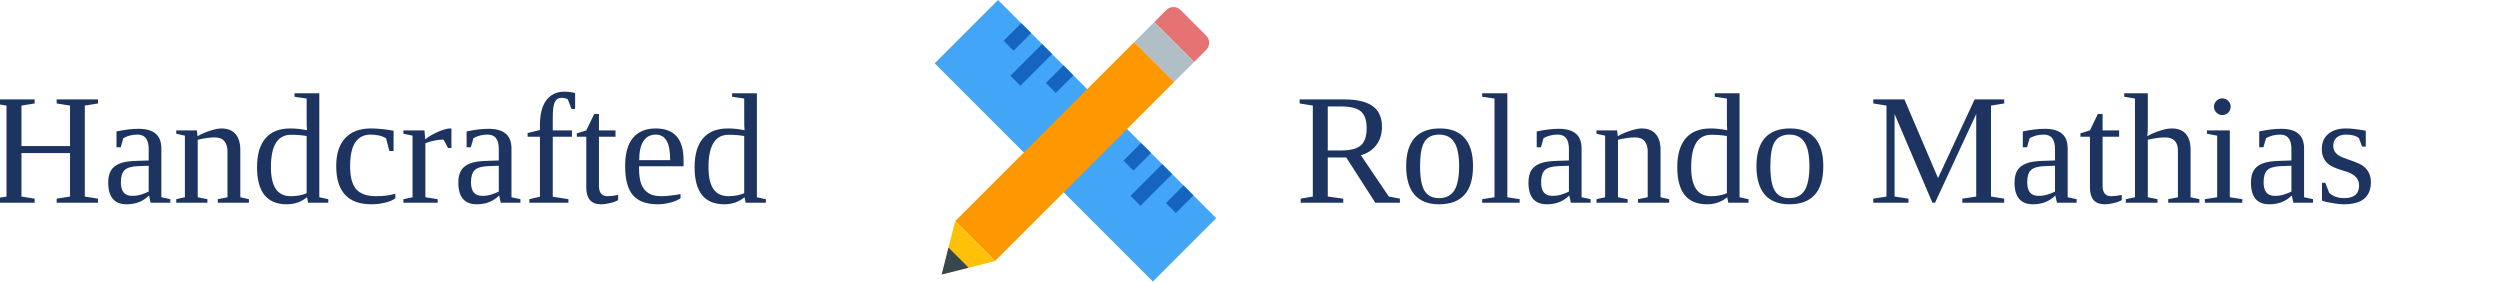
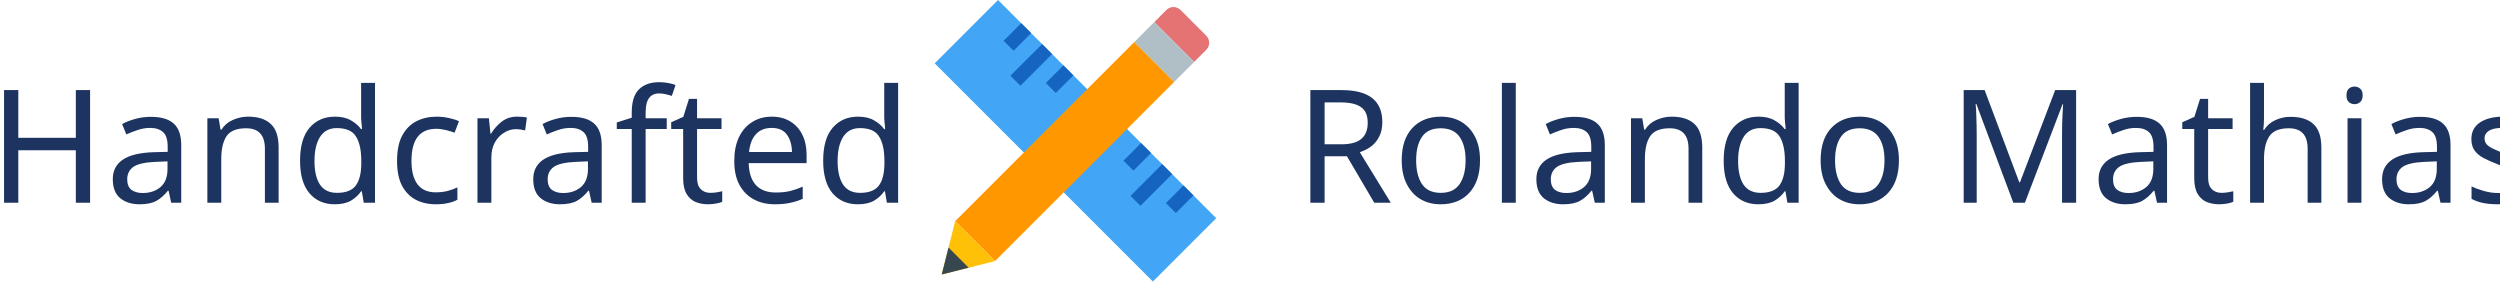
<svg xmlns="http://www.w3.org/2000/svg" width="222px" height="25px" viewBox="0 0 222 25" version="1.1">
  <defs />
  <g id="Page-1" stroke="none" stroke-width="1" fill="none" fill-rule="evenodd">
    <g id="about-wide" transform="translate(-610, -5137)">
      <g id="Group" transform="translate(609, 5137)">
        <g id="footer/handcrafted">
-           <text id="Handcrafted" font-family=".AppleSystemUIFont" font-size="14" font-weight="normal" fill="#1D3461">
+           <text id="Handcrafted" font-family="Fira" font-size="14" font-weight="normal" fill="#1D3461">
            <tspan x="0" y="18">Handcrafted</tspan>
          </text>
-           <text id="Rolando-Mathias" font-family=".AppleSystemUIFont" font-size="14" font-weight="normal" fill="#1D3461">
+           <text id="Rolando-Mathias" font-family="Fira" font-size="14" font-weight="normal" fill="#1D3461">
            <tspan x="116" y="18">Rolando Mathias</tspan>
          </text>
          <g id="icon/handcrafted" transform="translate(84, 0)" stroke-width="1" fill-rule="evenodd">
            <g id="Design-icon">
              <rect id="Rectangle-path" fill="#42A5F5" fill-rule="nonzero" transform="translate(12.50003, 12.50022) rotate(-45) translate(-12.50003, -12.50022) " x="8.523" y="-1.2" width="7.955" height="27.4" />
              <g id="Group" transform="translate(5.625, 1.875)" fill-rule="nonzero" fill="#1565C0">
                <rect id="Rectangle-path" transform="translate(2.950127, 3.888233) rotate(-135) translate(-2.950127, -3.888233) " x="2.325" y="1.899" width="1.25" height="3.978" />
                <rect id="Rectangle-path" transform="translate(12.36294, 12.0503) rotate(45) translate(-12.36294, -12.0503) " x="11.738" y="10.945" width="1.251" height="2.21" />
                <rect id="Rectangle-path" transform="translate(1.718656, 1.406375) rotate(45) translate(-1.718656, -1.406375) " x="1.094" y="0.301" width="1.25" height="2.21" />
                <rect id="Rectangle-path" transform="translate(16.13147, 15.81853) rotate(45) translate(-16.13147, -15.81853) " x="15.506" y="14.714" width="1.25" height="2.21" />
                <rect id="Rectangle-path" transform="translate(5.468656, 5.156313) rotate(45) translate(-5.468656, -5.156313) " x="4.844" y="4.051" width="1.25" height="2.21" />
                <rect id="Rectangle-path" transform="translate(13.61252, 14.55176) rotate(-44.9919) translate(-13.61252, -14.55176) " x="11.623" y="13.927" width="3.978" height="1.25" />
              </g>
              <path d="M24.114,3.167 L21.832,0.886 C21.486,0.538 20.921,0.538 20.573,0.886 L19.499,1.961 L23.04,5.501 L24.114,4.427 C24.462,4.079 24.462,3.516 24.114,3.167" id="Shape" fill="#E57373" fill-rule="nonzero" />
              <rect id="Rectangle-path" fill="#FF9800" fill-rule="nonzero" transform="translate(11.54316, 13.45599) rotate(-45) translate(-11.54316, -13.45599) " x="0.291" y="10.952" width="22.504" height="5.007" />
              <rect id="Rectangle-path" fill="#B0BEC5" fill-rule="nonzero" transform="translate(20.38332, 4.616122) rotate(134.9797) translate(-20.38332, -4.616122) " x="19.131" y="2.112" width="2.504" height="5.008" />
              <polygon id="Shape" fill="#FFC107" fill-rule="nonzero" points="1.816 19.643 0.625 24.375 5.357 23.184" />
              <polygon id="Shape" fill="#37474F" fill-rule="nonzero" points="1.228 21.983 0.625 24.375 3.017 23.772" />
            </g>
          </g>
        </g>
      </g>
    </g>
  </g>
</svg>
